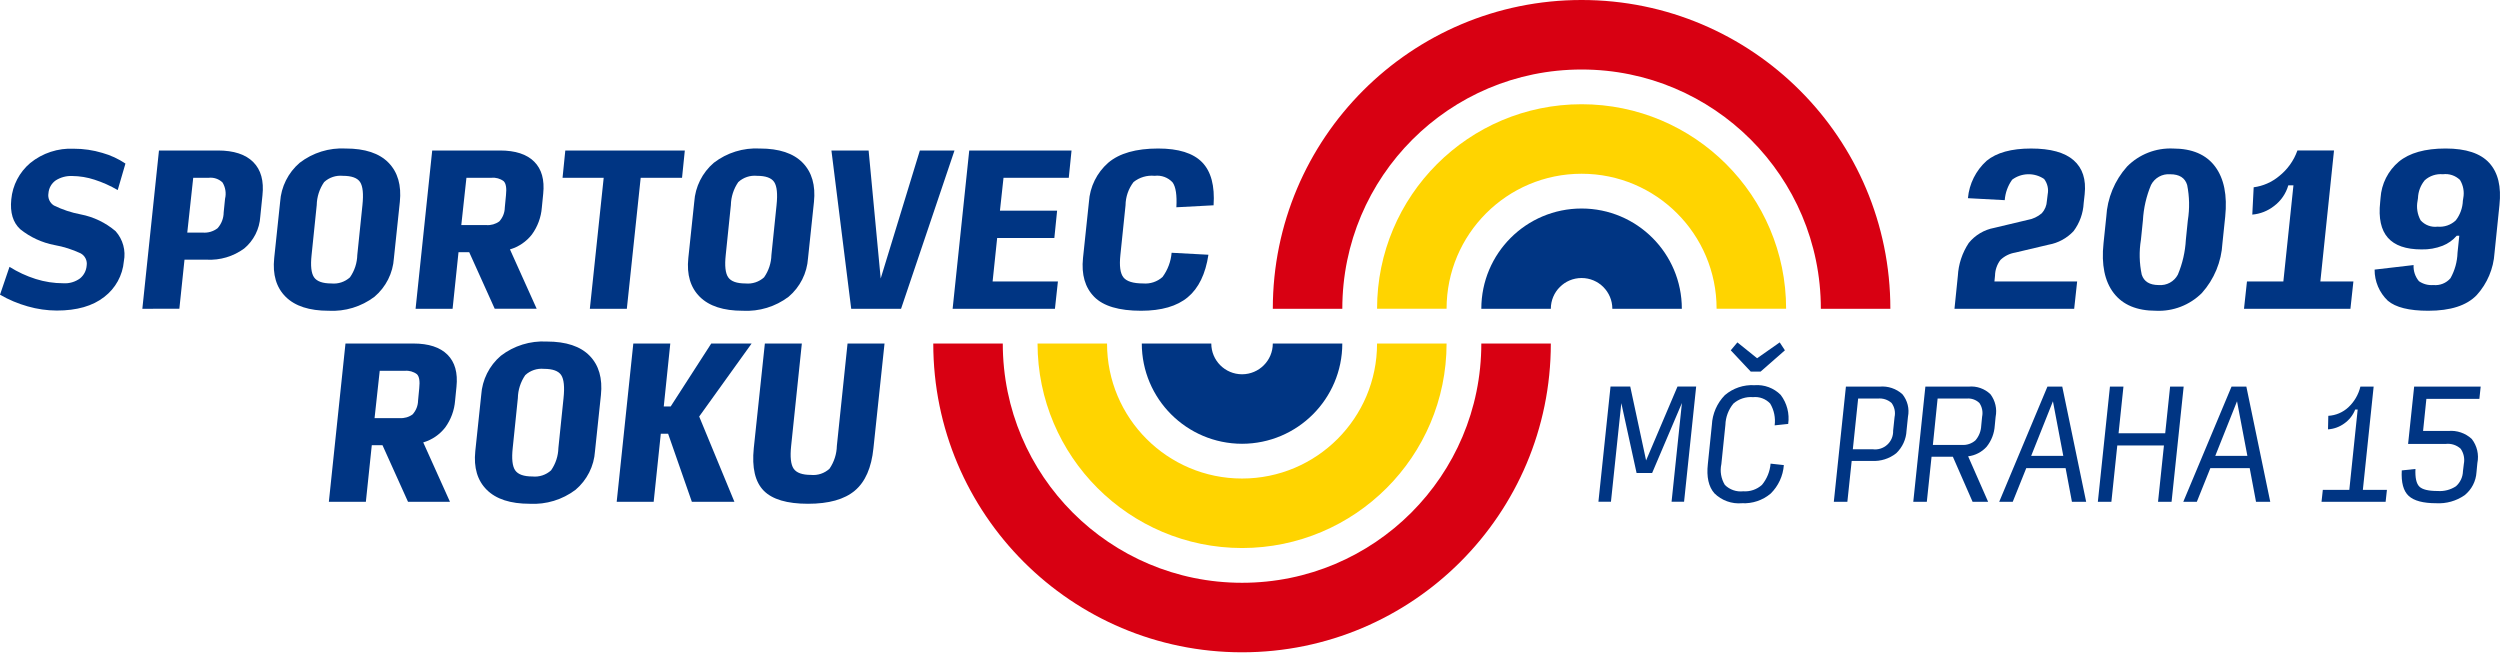
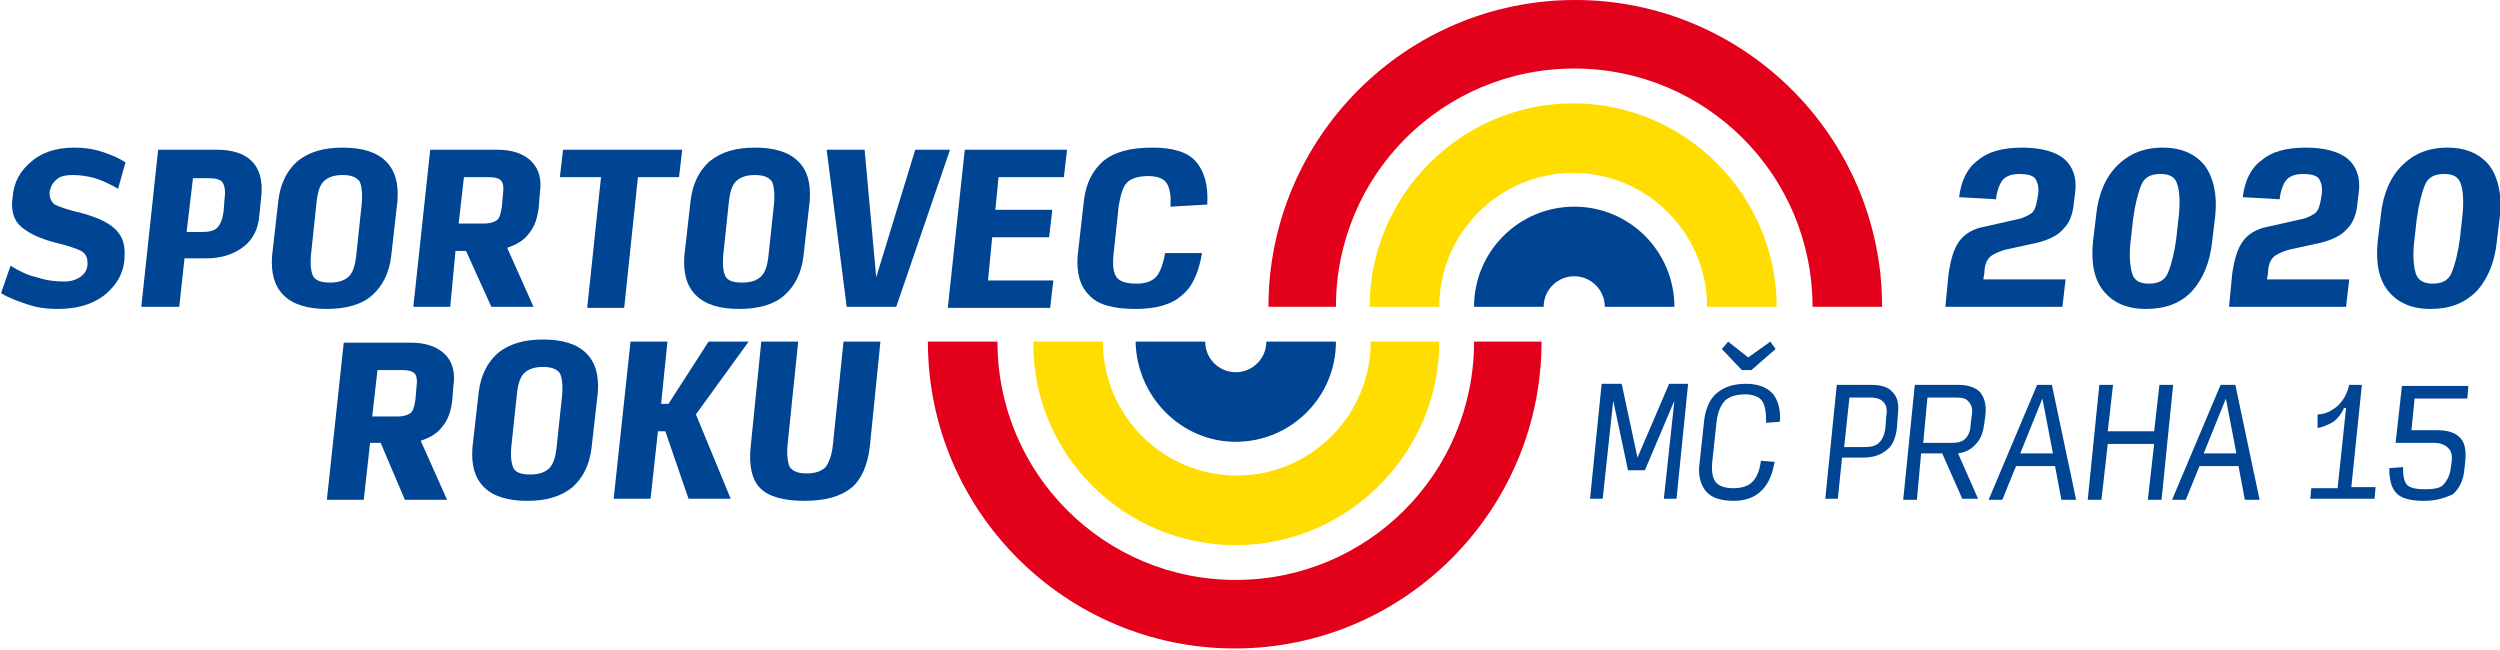
- <svg xmlns="http://www.w3.org/2000/svg" width="425.895" height="111.125" viewBox="0 0 425.895 111.125">
-   <g id="logo_sportovec_roku" transform="translate(-54.999 -396.922)">
-     <g id="Group_1" data-name="Group 1" transform="translate(387.961 422.223)">
-       <path id="Path_1" data-name="Path 1" d="M239.451,438.239l.572-5.594a11.262,11.262,0,0,1,1.856-5.612,7.3,7.3,0,0,1,4.347-2.578l5.661-1.348a5.022,5.022,0,0,0,2.446-1.146,3.368,3.368,0,0,0,.859-2.089l.135-1.114a3.271,3.271,0,0,0-.607-2.63,4.707,4.707,0,0,0-5.444.119,6.883,6.883,0,0,0-1.264,3.488l-6.271-.336a9.747,9.747,0,0,1,3.186-6.37q2.543-2.09,7.567-2.09,4.988,0,7.264,2.006t1.87,5.78l-.168,1.518a8.7,8.7,0,0,1-1.72,4.767,7.648,7.648,0,0,1-4.246,2.311l-5.7,1.348a4.741,4.741,0,0,0-2.509,1.246,4.541,4.541,0,0,0-.928,2.664l-.1,1.009h14.091l-.505,4.652Z" transform="translate(-239.451 -410.938)" fill="#003583" />
-       <path id="Path_2" data-name="Path 2" d="M262.5,438.577q-4.885,0-7.2-3.016t-1.735-8.477l.471-4.516a13.993,13.993,0,0,1,3.54-8.56,10.38,10.38,0,0,1,7.82-3.069q4.887,0,7.177,3.069t1.72,8.56l-.471,4.516a13.837,13.837,0,0,1-3.507,8.477A10.407,10.407,0,0,1,262.5,438.577Zm.473-4.381a3.356,3.356,0,0,0,3.253-1.769,17.841,17.841,0,0,0,1.366-5.95l.336-3.3a17.008,17.008,0,0,0-.117-6.033q-.555-1.822-2.883-1.821a3.371,3.371,0,0,0-3.269,1.821,18.164,18.164,0,0,0-1.383,6.033l-.338,3.3a16.062,16.062,0,0,0,.137,5.95Q260.647,434.195,262.973,434.2Z" transform="translate(-228.175 -410.938)" fill="#003583" />
-       <path id="Path_3" data-name="Path 3" d="M266.774,438.088l.505-4.652h6.2l1.718-16.38h-.875a6.705,6.705,0,0,1-2.444,3.54,6.958,6.958,0,0,1-3.692,1.449l.236-4.652a8.521,8.521,0,0,0,4.314-1.886,9.689,9.689,0,0,0,3.136-4.383h6.235l-2.325,22.312h5.628l-.505,4.652Z" transform="translate(-217.452 -410.787)" fill="#003583" />
-       <path id="Path_4" data-name="Path 4" d="M288.234,438.577q-4.887,0-6.894-1.718a7.267,7.267,0,0,1-2.24-5.293l6.639-.774a3.937,3.937,0,0,0,.912,2.747,3.771,3.771,0,0,0,2.459.657,3.39,3.39,0,0,0,2.915-1.163,9.492,9.492,0,0,0,1.2-4.332l.3-2.9h-.439a6.184,6.184,0,0,1-2.392,1.7,9.28,9.28,0,0,1-3.607.625q-3.978,0-5.729-1.989t-1.314-6.033l.067-.742a8.821,8.821,0,0,1,3.117-6.184q2.713-2.239,7.972-2.242,5.191,0,7.434,2.46t1.733,7.179l-.841,8.157a11.777,11.777,0,0,1-3.033,7.179Q293.931,438.578,288.234,438.577Zm1.585-14.326a3.982,3.982,0,0,0,3.116-1.078,5.847,5.847,0,0,0,1.2-3.338l.067-.437a4.366,4.366,0,0,0-.554-3.1,3.532,3.532,0,0,0-2.915-.978,4.089,4.089,0,0,0-3.083,1.013,5.037,5.037,0,0,0-1.164,3.067l-.067.437a4.931,4.931,0,0,0,.522,3.338A3.309,3.309,0,0,0,289.819,424.251Z" transform="translate(-207.528 -410.938)" fill="#003583" />
+ <svg xmlns="http://www.w3.org/2000/svg" version="1.1" id="Vrstva_1" x="0px" y="0px" width="237.1px" height="61.6px" viewBox="0 0 237.1 61.6" style="enable-background:new 0 0 237.1 61.6;" xml:space="preserve">
+   <style type="text/css">
+ 	.st0{fill:#004494;}
+ 	.st1{fill:#E2001A;}
+ 	.st2{fill:#FFDD00;}
+ 	.st3{opacity:0.36;}
+ 	.st4{fill:#1A171B;}
+ 	.st5{fill:none;stroke:#004494;stroke-width:0.5;stroke-miterlimit:10;}
+ 	.st6{fill:none;stroke:#004494;stroke-width:0.5;stroke-miterlimit:10;stroke-dasharray:4.938,4.938;}
+ 	.st7{fill:none;stroke:#004494;stroke-width:0.5;stroke-miterlimit:10;stroke-dasharray:5.142,5.142;}
+ 	.st8{fill:none;stroke:#004494;stroke-width:0.5;stroke-miterlimit:10;stroke-dasharray:4.921,4.921;}
+ 	.st9{fill:none;stroke:#004494;stroke-width:0.5;stroke-miterlimit:10;stroke-dasharray:4.993,4.993;}
+ </style>
+   <g>
+     <g>
+       <path class="st0" d="M5.4,29.3c-0.9,0-1.8-0.1-2.7-0.4c-0.9-0.3-1.8-0.6-2.6-1.1l0.9-2.6c0.8,0.5,1.6,0.9,2.5,1.1    c0.9,0.3,1.7,0.4,2.6,0.4c0.7,0,1.2-0.2,1.6-0.5c0.4-0.3,0.6-0.7,0.6-1.2c0-0.5-0.1-0.9-0.6-1.2c-0.4-0.2-1.2-0.5-2.5-0.8    c-1.5-0.4-2.5-0.9-3.2-1.5c-0.7-0.6-1-1.6-0.8-2.8c0.1-1.4,0.7-2.5,1.8-3.4C3.9,14.5,5.3,14,7,14c0.9,0,1.8,0.1,2.7,0.4    c0.9,0.3,1.6,0.6,2.2,1l-0.7,2.5c-0.7-0.4-1.5-0.8-2.2-1s-1.4-0.3-2.1-0.3c-0.6,0-1.2,0.1-1.5,0.4c-0.4,0.3-0.6,0.7-0.7,1.2    c0,0.5,0.1,0.9,0.5,1.2c0.4,0.2,1.2,0.5,2.5,0.8c1.5,0.4,2.6,0.9,3.3,1.6c0.7,0.7,0.9,1.6,0.8,2.8c-0.1,1.4-0.8,2.5-1.9,3.4    C8.7,28.9,7.3,29.3,5.4,29.3z" />
+       <path class="st0" d="M13.4,29.1L15,14.2h5.6c1.5,0,2.6,0.4,3.3,1.1c0.7,0.7,1,1.8,0.9,3.1l-0.2,2c-0.1,1.3-0.6,2.3-1.5,3    c-0.9,0.7-2.1,1.1-3.5,1.1h-2.1l-0.5,4.6H13.4z M17.7,22h1.5c0.6,0,1.1-0.1,1.4-0.4c0.3-0.3,0.5-0.8,0.6-1.5l0.1-1.3    c0.1-0.7,0-1.2-0.2-1.5c-0.2-0.3-0.7-0.4-1.3-0.4h-1.5L17.7,22z" />
+       <path class="st0" d="M31,29.3c-1.8,0-3.2-0.4-4.1-1.3c-0.9-0.9-1.2-2.1-1.1-3.7l0.6-5.3c0.2-1.6,0.8-2.8,1.8-3.7    c1.1-0.9,2.5-1.3,4.3-1.3c1.8,0,3.2,0.4,4.1,1.3c0.9,0.9,1.2,2.1,1.1,3.7l-0.6,5.3c-0.2,1.6-0.8,2.8-1.8,3.7    C34.3,28.9,32.8,29.3,31,29.3z M31.3,26.8c0.8,0,1.4-0.2,1.8-0.6s0.6-1.1,0.7-2.1l0.5-4.7c0.1-1.1,0-1.8-0.2-2.2    c-0.3-0.4-0.8-0.6-1.6-0.6s-1.4,0.2-1.8,0.6c-0.4,0.4-0.6,1.1-0.7,2.2l-0.5,4.7c-0.1,1,0,1.7,0.2,2.1S30.5,26.8,31.3,26.8z" />
+       <path class="st0" d="M42.7,29.1h-3.5l1.6-14.9h6.4c1.4,0,2.5,0.4,3.2,1.1c0.7,0.7,1,1.7,0.8,3l-0.1,1.3c-0.1,1-0.4,1.9-0.9,2.5    c-0.5,0.7-1.2,1.1-2.1,1.4l2.5,5.6h-4l-2.4-5.3h-1L42.7,29.1z M43.5,21.2h2.4c0.5,0,0.9-0.1,1.2-0.3c0.3-0.2,0.4-0.7,0.5-1.3    l0.1-1.2c0.1-0.7,0-1.1-0.2-1.3c-0.2-0.2-0.6-0.3-1.1-0.3H44L43.5,21.2z" />
+       <path class="st0" d="M55.7,29.1L57,16.8h-3.9l0.3-2.6h11.3l-0.3,2.6h-3.9l-1.3,12.4H55.7z" />
+       <path class="st0" d="M70.1,29.3c-1.8,0-3.2-0.4-4.1-1.3c-0.9-0.9-1.2-2.1-1.1-3.7l0.6-5.3c0.2-1.6,0.8-2.8,1.8-3.7    c1.1-0.9,2.5-1.3,4.3-1.3c1.8,0,3.2,0.4,4.1,1.3c0.9,0.9,1.2,2.1,1.1,3.7l-0.6,5.3c-0.2,1.6-0.8,2.8-1.8,3.7    C73.4,28.9,71.9,29.3,70.1,29.3z M70.4,26.8c0.8,0,1.4-0.2,1.8-0.6s0.6-1.1,0.7-2.1l0.5-4.7c0.1-1.1,0-1.8-0.2-2.2    c-0.3-0.4-0.8-0.6-1.6-0.6s-1.4,0.2-1.8,0.6c-0.4,0.4-0.6,1.1-0.7,2.2l-0.5,4.7c-0.1,1,0,1.7,0.2,2.1S69.5,26.8,70.4,26.8z" />
+       <path class="st0" d="M85,29.1h-4.7l-1.9-14.9H82l1.1,12.1l3.7-12.1h3.3L85,29.1z" />
+       <path class="st0" d="M89.9,29.1l1.6-14.9h9.7l-0.3,2.6h-6.2l-0.3,3.1h5.4l-0.3,2.6h-5.4l-0.4,4.1h6.2l-0.3,2.6H89.9z" />
+       <path class="st0" d="M107.7,29.3c-2.1,0-3.6-0.4-4.4-1.3c-0.9-0.9-1.2-2.1-1.1-3.7l0.6-5.3c0.2-1.6,0.8-2.8,1.8-3.7    c1.1-0.9,2.6-1.3,4.7-1.3c1.9,0,3.3,0.4,4.1,1.3c0.8,0.9,1.2,2.2,1.1,4.1l-3.5,0.2c0.1-1.1-0.1-1.9-0.4-2.3s-0.9-0.6-1.7-0.6    c-0.9,0-1.6,0.2-2,0.6c-0.4,0.4-0.6,1.1-0.8,2.2l-0.5,4.7c-0.1,1,0,1.7,0.3,2.1c0.3,0.4,0.9,0.6,1.9,0.6c0.8,0,1.4-0.2,1.8-0.6    c0.4-0.4,0.7-1.2,0.9-2.3L114,24c-0.3,1.8-0.9,3.2-1.9,4C111.1,28.9,109.6,29.3,107.7,29.3z" />
    </g>
-     <g id="Group_2" data-name="Group 2" transform="translate(54.999 422.223)">
-       <path id="Path_5" data-name="Path 5" d="M64.671,438.527a18.183,18.183,0,0,1-4.937-.706A20.676,20.676,0,0,1,55,435.83l1.617-4.751a19.242,19.242,0,0,0,4.466,2.072,15.587,15.587,0,0,0,4.7.726,4.336,4.336,0,0,0,2.849-.827,3.107,3.107,0,0,0,1.13-2.173,2.013,2.013,0,0,0-1.011-2.09,17.758,17.758,0,0,0-4.45-1.415,13.327,13.327,0,0,1-5.847-2.695q-1.874-1.719-1.534-5.091a9.219,9.219,0,0,1,3.219-6.184,10.929,10.929,0,0,1,7.434-2.444,16.824,16.824,0,0,1,4.852.708,13.646,13.646,0,0,1,3.944,1.82L75.052,418a20.026,20.026,0,0,0-3.959-1.769,12.539,12.539,0,0,0-3.793-.625,4.854,4.854,0,0,0-2.8.742,2.931,2.931,0,0,0-1.247,2.191,2.044,2.044,0,0,0,.928,2.089,17.861,17.861,0,0,0,4.567,1.518,12.93,12.93,0,0,1,5.95,2.865,5.975,5.975,0,0,1,1.4,5.123,8.575,8.575,0,0,1-3.352,6.083Q69.794,438.531,64.671,438.527Z" transform="translate(-54.999 -410.923)" fill="#003583" />
-       <path id="Path_6" data-name="Path 6" d="M68.433,438.088l2.832-26.963H81.309q4.045,0,6.017,1.971t1.567,5.679l-.37,3.607a7.657,7.657,0,0,1-2.747,5.444,9.924,9.924,0,0,1-6.387,1.9H75.614l-.876,8.358Zm7.652-12.975h2.663a3.674,3.674,0,0,0,2.495-.742,4.082,4.082,0,0,0,1.045-2.7l.235-2.325a3.669,3.669,0,0,0-.437-2.78,2.92,2.92,0,0,0-2.327-.794H77.1Z" transform="translate(-44.183 -410.787)" fill="#003583" />
-       <path id="Path_7" data-name="Path 7" d="M90.174,438.577q-4.92,0-7.313-2.376t-1.955-6.591l1.011-9.573a9.6,9.6,0,0,1,3.338-6.674,11.807,11.807,0,0,1,7.82-2.426q4.955,0,7.314,2.426t1.921,6.674L101.3,429.61a9.419,9.419,0,0,1-3.32,6.591A11.9,11.9,0,0,1,90.174,438.577Zm.473-4.65a4.111,4.111,0,0,0,3.168-1.045,6.944,6.944,0,0,0,1.247-3.811l.877-8.493q.3-2.862-.4-3.926T92.6,415.59a4.119,4.119,0,0,0-3.184,1.061,7.148,7.148,0,0,0-1.265,3.926l-.875,8.493q-.3,2.767.421,3.811T90.647,433.927Z" transform="translate(-34.194 -410.938)" fill="#003583" />
-       <path id="Path_8" data-name="Path 8" d="M100.524,438.088H94.219l2.832-26.963h11.56q3.91,0,5.816,1.9t1.533,5.477l-.235,2.359a8.971,8.971,0,0,1-1.686,4.567,7.348,7.348,0,0,1-3.742,2.545l4.551,10.111H107.7l-4.347-9.638h-1.821Zm1.482-14.257h4.28a3.329,3.329,0,0,0,2.191-.625,3.579,3.579,0,0,0,.942-2.376l.2-2.089q.2-1.82-.4-2.394a2.971,2.971,0,0,0-2.058-.574h-4.28Z" transform="translate(-23.421 -410.787)" fill="#003583" />
-       <path id="Path_9" data-name="Path 9" d="M112.739,438.088l2.359-22.313h-7.009l.469-4.65h20.36l-.473,4.65H121.4l-2.359,22.313Z" transform="translate(-12.254 -410.787)" fill="#003583" />
-       <path id="Path_10" data-name="Path 10" d="M129.257,438.577q-4.923,0-7.314-2.376t-1.955-6.591L121,420.038a9.6,9.6,0,0,1,3.338-6.674,11.807,11.807,0,0,1,7.82-2.426q4.955,0,7.314,2.426t1.921,6.674l-1.011,9.573a9.412,9.412,0,0,1-3.32,6.591A11.9,11.9,0,0,1,129.257,438.577Zm.471-4.65a4.108,4.108,0,0,0,3.168-1.045,6.957,6.957,0,0,0,1.249-3.811l.875-8.493q.3-2.862-.4-3.926t-2.933-1.061a4.119,4.119,0,0,0-3.184,1.061,7.149,7.149,0,0,0-1.265,3.926l-.875,8.493q-.3,2.767.421,3.811T129.729,433.927Z" transform="translate(-2.728 -410.938)" fill="#003583" />
-       <path id="Path_11" data-name="Path 11" d="M145.327,438.088h-8.493l-3.37-26.963H139.8l2.056,21.808,6.674-21.808h5.9Z" transform="translate(8.176 -410.787)" fill="#003583" />
-       <path id="Path_12" data-name="Path 12" d="M144.9,438.088l2.83-26.963h17.427l-.471,4.65H153.568l-.607,5.6H162.7l-.471,4.652h-9.742l-.776,7.414h11.125l-.507,4.652Z" transform="translate(17.388 -410.787)" fill="#003583" />
-       <path id="Path_13" data-name="Path 13" d="M167.144,438.577q-5.665,0-8-2.376t-1.906-6.591l1.011-9.573a9.692,9.692,0,0,1,3.287-6.674q2.846-2.423,8.511-2.426,5.191,0,7.482,2.343t1.955,7.331l-6.338.336q.171-3.1-.639-4.228a3.552,3.552,0,0,0-3.067-1.13,4.968,4.968,0,0,0-3.59,1.061,6.637,6.637,0,0,0-1.365,3.96l-.877,8.459q-.3,2.8.522,3.827t3.356,1.029a4.378,4.378,0,0,0,3.3-1.1,8.079,8.079,0,0,0,1.549-4.128l6.271.337q-.745,4.92-3.507,7.23T167.144,438.577Z" transform="translate(27.259 -410.938)" fill="#003583" />
+     <g>
+       <path class="st0" d="M34.5,47.4H31l1.6-14.9H39c1.4,0,2.5,0.4,3.2,1.1c0.7,0.7,1,1.7,0.8,3l-0.1,1.3c-0.1,1-0.4,1.9-0.9,2.5    c-0.5,0.7-1.2,1.1-2.1,1.4l2.5,5.6h-4L36.1,42h-1L34.5,47.4z M35.3,39.5h2.4c0.5,0,0.9-0.1,1.2-0.3c0.3-0.2,0.4-0.7,0.5-1.3    l0.1-1.2c0.1-0.7,0-1.1-0.2-1.3c-0.2-0.2-0.6-0.3-1.1-0.3h-2.4L35.3,39.5z" />
+       <path class="st0" d="M50,47.5c-1.8,0-3.2-0.4-4.1-1.3c-0.9-0.9-1.2-2.1-1.1-3.7l0.6-5.3c0.2-1.6,0.8-2.8,1.8-3.7    c1.1-0.9,2.5-1.3,4.3-1.3c1.8,0,3.2,0.4,4.1,1.3c0.9,0.9,1.2,2.1,1.1,3.7l-0.6,5.3c-0.2,1.6-0.8,2.8-1.8,3.7    C53.2,47.1,51.8,47.5,50,47.5z M50.3,45c0.8,0,1.4-0.2,1.8-0.6s0.6-1.1,0.7-2.1l0.5-4.7c0.1-1.1,0-1.8-0.2-2.2    c-0.3-0.4-0.8-0.6-1.6-0.6s-1.4,0.2-1.8,0.6c-0.4,0.4-0.6,1.1-0.7,2.2l-0.5,4.7c-0.1,1,0,1.7,0.2,2.1S49.4,45,50.3,45z" />
+       <path class="st0" d="M62.4,40.9l-0.7,6.4h-3.5l1.6-14.9h3.5l-0.6,5.9h0.7l3.8-5.9h3.8L66,39.3l3.3,8h-4l-2.2-6.4H62.4z" />
+       <path class="st0" d="M76.3,47.5c-2,0-3.4-0.4-4.2-1.2c-0.8-0.8-1.1-2.2-0.9-4l1-9.9h3.5l-1,9.7c-0.1,1,0,1.8,0.2,2.2    c0.3,0.4,0.8,0.6,1.6,0.6s1.4-0.2,1.8-0.6c0.3-0.4,0.6-1.1,0.7-2.2l1-9.7h3.5l-1,9.9c-0.2,1.8-0.8,3.2-1.8,4S78.2,47.5,76.3,47.5z    " />
    </g>
-     <g id="Group_3" data-name="Group 3" transform="translate(111.022 455.107)">
-       <path id="Path_14" data-name="Path 14" d="M92.339,456.306H86.034l2.832-26.965h11.56q3.91,0,5.816,1.9t1.533,5.477l-.236,2.361a8.953,8.953,0,0,1-1.684,4.565,7.338,7.338,0,0,1-3.742,2.545l4.551,10.112H99.517l-4.347-9.639H93.348Zm1.482-14.259H98.1a3.339,3.339,0,0,0,2.191-.623,3.584,3.584,0,0,0,.942-2.377l.2-2.089q.2-1.82-.4-2.392a2.964,2.964,0,0,0-2.058-.574H94.7Z" transform="translate(-86.034 -429.005)" fill="#003583" />
-       <path id="Path_15" data-name="Path 15" d="M109.152,456.792q-4.92,0-7.313-2.376t-1.955-6.589l1.011-9.573a9.592,9.592,0,0,1,3.338-6.674,11.8,11.8,0,0,1,7.82-2.426q4.955,0,7.314,2.426t1.921,6.674l-1.011,9.573a9.418,9.418,0,0,1-3.32,6.589A11.9,11.9,0,0,1,109.152,456.792Zm.473-4.65a4.1,4.1,0,0,0,3.168-1.045,6.942,6.942,0,0,0,1.247-3.809l.877-8.493q.3-2.865-.4-3.926t-2.933-1.063a4.113,4.113,0,0,0-3.184,1.063,7.137,7.137,0,0,0-1.265,3.926l-.875,8.493q-.3,2.765.421,3.809T109.625,452.142Z" transform="translate(-74.937 -429.155)" fill="#003583" />
-       <path id="Path_16" data-name="Path 16" d="M120.714,444.712,119.5,456.306H113.2l2.832-26.965h6.3L121.22,440.06H122.4l6.91-10.719h6.876l-8.932,12.437,6,14.528h-7.248l-4.045-11.594Z" transform="translate(-64.165 -429.005)" fill="#003583" />
-       <path id="Path_17" data-name="Path 17" d="M135.413,456.642q-5.356,0-7.549-2.24t-1.686-7.231l1.888-17.829h6.3l-1.821,17.427q-.3,2.832.422,3.892t2.948,1.063a4.062,4.062,0,0,0,3.17-1.063,7.2,7.2,0,0,0,1.247-3.892l1.82-17.427h6.3l-1.888,17.829q-.506,4.99-3.168,7.231T135.413,456.642Z" transform="translate(-53.789 -429.005)" fill="#003583" />
+     <g>
+       <path class="st0" d="M154.4,44.6L153,38l-1,9.3h-1.2l1.1-10.9h1.9l1.5,7l3-7h1.8l-1.1,10.9h-1.2l1-9.3l-2.8,6.6H154.4z" />
+       <path class="st0" d="M164.4,47.5c-1.2,0-2.1-0.3-2.6-0.9c-0.5-0.6-0.8-1.5-0.6-2.8l0.4-3.7c0.1-1.2,0.5-2.2,1.2-2.8    c0.7-0.6,1.6-0.9,2.8-0.9c1.1,0,1.9,0.3,2.5,0.9c0.5,0.6,0.8,1.5,0.7,2.7l-1.3,0.1c0-1-0.1-1.7-0.4-2.1s-0.9-0.6-1.6-0.6    c-0.8,0-1.5,0.2-1.9,0.6s-0.7,1.1-0.8,2l-0.4,3.7c-0.1,0.9,0,1.6,0.3,2c0.3,0.4,0.9,0.6,1.7,0.6c0.8,0,1.4-0.2,1.8-0.6    c0.4-0.4,0.7-1.1,0.8-2l1.3,0.1c-0.2,1.2-0.6,2.1-1.2,2.7C166.4,47.2,165.5,47.5,164.4,47.5z M165.2,35.1l-1.9-2l0.6-0.7l1.9,1.5    l2.1-1.5l0.5,0.7l-2.3,2H165.2z" />
+       <path class="st0" d="M173.1,47.4l1.1-10.9h3.2c1,0,1.7,0.2,2.1,0.7c0.5,0.5,0.6,1.2,0.5,2.1l-0.1,1.3c-0.1,0.9-0.4,1.7-1,2.1    c-0.6,0.5-1.3,0.7-2.3,0.7h-1.9l-0.4,3.9H173.1z M174.9,42.4h1.9c0.6,0,1.1-0.1,1.4-0.4c0.3-0.3,0.5-0.7,0.6-1.3l0.1-1.3    c0.1-0.6,0-1-0.3-1.3c-0.3-0.3-0.7-0.4-1.3-0.4h-1.9L174.9,42.4z" />
+       <path class="st0" d="M181.8,47.4h-1.3l1.1-10.9h4.1c0.9,0,1.6,0.2,2.1,0.7c0.4,0.5,0.6,1.2,0.5,2.1l-0.1,0.8    c-0.1,0.8-0.3,1.5-0.8,2c-0.4,0.5-1,0.8-1.7,0.9l1.9,4.3h-1.5l-1.9-4.3h-2L181.8,47.4z M182.4,42h2.7c0.6,0,1-0.1,1.3-0.4    c0.3-0.3,0.5-0.8,0.5-1.4l0.1-0.8c0.1-0.6,0-1-0.3-1.3c-0.2-0.3-0.6-0.4-1.2-0.4h-2.7L182.4,42z" />
+       <path class="st0" d="M195.5,47.4l-0.6-3.2h-3.7l-1.3,3.2h-1.3l4.6-10.9h1.4l2.3,10.9H195.5z M194.7,43l-1-5.2l-2.1,5.2H194.7z" />
+       <path class="st0" d="M198,47.4l1.1-10.9h1.3l-0.5,4.4h4.4l0.5-4.4h1.3l-1.1,10.9h-1.3l0.6-5.3h-4.4l-0.6,5.3H198z" />
+       <path class="st0" d="M212.9,47.4l-0.6-3.2h-3.7l-1.3,3.2H206l4.6-10.9h1.4l2.3,10.9H212.9z M212.1,43l-1-5.2l-2.1,5.2H212.1z" />
+       <path class="st0" d="M219.1,47.4l0.1-1.1h2.5l0.8-7.6h-0.2c-0.2,0.5-0.6,1-1,1.3c-0.5,0.3-1,0.5-1.5,0.6l0-1.3    c0.7,0,1.3-0.3,1.9-0.8c0.5-0.5,0.9-1.1,1.1-2h1.2l-1,9.7h2.3l-0.1,1.1H219.1z" />
+       <path class="st0" d="M229.9,47.5c-1.2,0-2.1-0.2-2.6-0.7c-0.5-0.5-0.7-1.3-0.7-2.4l1.3-0.1c0,0.8,0.1,1.4,0.4,1.7    c0.3,0.3,0.9,0.4,1.7,0.4c0.8,0,1.4-0.1,1.7-0.4s0.6-0.8,0.7-1.4l0.1-0.7c0.1-0.7,0-1.1-0.3-1.4c-0.3-0.3-0.7-0.5-1.4-0.5h-3.6    l0.6-5.4h6.3l-0.1,1.2h-5l-0.3,3h2.4c1,0,1.7,0.2,2.2,0.7c0.5,0.5,0.6,1.3,0.5,2.3l-0.1,0.9c-0.1,0.9-0.5,1.7-1.1,2.2    C231.9,47.2,231.1,47.5,229.9,47.5z" />
    </g>
-     <g id="Group_4" data-name="Group 4" transform="translate(327.301 455.253)">
-       <path id="Path_18" data-name="Path 18" d="M212.349,448.126l-2.6-11.9-1.765,16.8h-2.135l2.061-19.625h3.361l2.7,12.585,5.349-12.585H222.5l-2.06,19.625H218.31l1.765-16.828L215,448.126Z" transform="translate(-205.847 -425.878)" fill="#003583" />
-       <path id="Path_19" data-name="Path 19" d="M222.021,456.634a5.939,5.939,0,0,1-4.7-1.691q-1.481-1.692-1.114-4.979l.686-6.674a7.791,7.791,0,0,1,2.208-5.065,7.144,7.144,0,0,1,5.054-1.7,5.668,5.668,0,0,1,4.464,1.655,6.626,6.626,0,0,1,1.276,4.943l-2.307.245a5.769,5.769,0,0,0-.762-3.715,3.5,3.5,0,0,0-2.919-1.092,4.534,4.534,0,0,0-3.349,1.1,6,6,0,0,0-1.361,3.63l-.688,6.674a4.834,4.834,0,0,0,.6,3.554,3.825,3.825,0,0,0,3.128,1.081,4.3,4.3,0,0,0,3.188-1.09,6.532,6.532,0,0,0,1.471-3.621l2.258.247a7.588,7.588,0,0,1-2.246,4.856A7.036,7.036,0,0,1,222.021,456.634Zm1.5-22.42-3.41-3.63,1.13-1.349,3.359,2.7,3.85-2.7.885,1.349-4.146,3.63Z" transform="translate(-197.564 -429.236)" fill="#003583" />
-       <path id="Path_20" data-name="Path 20" d="M228.063,453.033l2.061-19.625h5.764a5.108,5.108,0,0,1,3.852,1.289,4.629,4.629,0,0,1,.957,3.84l-.246,2.379a5.671,5.671,0,0,1-1.765,3.852,6.116,6.116,0,0,1-4.146,1.3h-3.433l-.736,6.968Zm3.24-8.953h3.359a3.078,3.078,0,0,0,3.507-3.164l.245-2.33a2.98,2.98,0,0,0-.516-2.392,3.049,3.049,0,0,0-2.329-.749h-3.361Z" transform="translate(-187.96 -425.878)" fill="#003583" />
-       <path id="Path_21" data-name="Path 21" d="M237.869,453.033h-2.307l2.061-19.625h7.385a4.714,4.714,0,0,1,3.7,1.3,4.831,4.831,0,0,1,.883,3.85l-.146,1.5a6.388,6.388,0,0,1-1.386,3.594,5.068,5.068,0,0,1-3.152,1.632l3.408,7.751h-2.648l-3.361-7.679h-3.63Zm1.031-9.69h4.93a3.164,3.164,0,0,0,2.33-.785,4.114,4.114,0,0,0,.98-2.5l.148-1.52a3.032,3.032,0,0,0-.466-2.343,2.743,2.743,0,0,0-2.182-.749h-4.932Z" transform="translate(-181.922 -425.878)" fill="#003583" />
-       <path id="Path_22" data-name="Path 22" d="M256.06,453.033l-1.079-5.74h-6.7l-2.305,5.74h-2.305l8.217-19.625h2.525l4.072,19.625Zm-1.473-7.825-1.764-9.3-3.706,9.3Z" transform="translate(-175.392 -425.878)" fill="#003583" />
-       <path id="Path_23" data-name="Path 23" d="M252.981,453.033l2.061-19.625h2.3l-.832,7.948h7.946l.834-7.948H267.6l-2.061,19.625h-2.305l1.005-9.593h-7.948l-1.005,9.593Z" transform="translate(-167.897 -425.878)" fill="#003583" />
-       <path id="Path_24" data-name="Path 24" d="M273.434,453.033l-1.079-5.74h-6.7l-2.305,5.74h-2.307l8.219-19.625h2.525l4.072,19.625Zm-1.473-7.825-1.764-9.3-3.706,9.3Z" transform="translate(-161.405 -425.878)" fill="#003583" />
-       <path id="Path_25" data-name="Path 25" d="M274.09,453.033l.222-2.036h4.513l1.424-13.687h-.419a5.231,5.231,0,0,1-1.863,2.377,5.306,5.306,0,0,1-2.773,1.005l.051-2.305a5.479,5.479,0,0,0,3.408-1.446,7.075,7.075,0,0,0,2.061-3.534h2.256L281.132,451h4.1l-.222,2.036Z" transform="translate(-150.902 -425.878)" fill="#003583" />
-       <path id="Path_26" data-name="Path 26" d="M287.535,453.276q-3.336,0-4.686-1.249t-1.177-4.341l2.33-.247q-.1,2.234.661,2.995t3.116.758a4.989,4.989,0,0,0,3.128-.809,3.56,3.56,0,0,0,1.19-2.576l.148-1.226a3.381,3.381,0,0,0-.54-2.589,3.225,3.225,0,0,0-2.527-.821h-6.428l1.031-9.764h11.334l-.222,2.085h-9.028l-.563,5.471h4.318a5.194,5.194,0,0,1,3.962,1.35,5.028,5.028,0,0,1,.968,4.119L294.4,448a5.43,5.43,0,0,1-2.024,3.912A7.723,7.723,0,0,1,287.535,453.276Z" transform="translate(-144.813 -425.878)" fill="#003583" />
+     <g>
+       <g>
+         <path class="st1" d="M139.8,32.4c0,12.5-10.1,22.6-22.6,22.6S94.6,44.9,94.6,32.4h-6.6c0,16.1,13.1,29.1,29.1,29.1     c16.1,0,29.1-13.1,29.1-29.1H139.8z" />
+         <path class="st2" d="M117.2,51.7c10.6,0,19.3-8.7,19.3-19.3H130c0,7-5.7,12.7-12.7,12.7c-7,0-12.7-5.7-12.7-12.7h-6.6     C97.9,43.1,106.6,51.7,117.2,51.7z" />
+         <path class="st0" d="M117.2,41.9c5.2,0,9.5-4.2,9.5-9.5h-6.6c0,1.6-1.3,2.9-2.9,2.9c-1.6,0-2.9-1.3-2.9-2.9h-6.6     C107.8,37.6,112,41.9,117.2,41.9z" />
+       </g>
+       <g>
+         <path class="st1" d="M126.7,29.1c0-12.5,10.1-22.6,22.6-22.6c12.5,0,22.6,10.1,22.6,22.6c0,0,0,0,0,0h6.6c0,0,0,0,0,0     c0-16.1-13.1-29.1-29.1-29.1c-16.1,0-29.1,13.1-29.1,29.1c0,0,0,0,0,0L126.7,29.1C126.7,29.1,126.7,29.1,126.7,29.1z" />
+         <path class="st2" d="M136.5,29.1c0-7,5.7-12.7,12.7-12.7c7,0,12.7,5.7,12.7,12.7c0,0,0,0,0,0h6.6c0,0,0,0,0,0     c0-10.6-8.7-19.3-19.3-19.3c-10.6,0-19.3,8.7-19.3,19.3c0,0,0,0,0,0L136.5,29.1C136.5,29.1,136.5,29.1,136.5,29.1z" />
+         <path class="st0" d="M146.4,29.1c0-1.6,1.3-2.9,2.9-2.9c1.6,0,2.9,1.3,2.9,2.9c0,0,0,0,0,0h6.6c0,0,0,0,0,0     c0-5.2-4.2-9.5-9.5-9.5c-5.2,0-9.5,4.2-9.5,9.5c0,0,0,0,0,0L146.4,29.1C146.4,29.1,146.4,29.1,146.4,29.1z" />
+       </g>
    </g>
-     <g id="Group_7" data-name="Group 7" transform="translate(213.989 396.922)">
-       <g id="Group_5" data-name="Group 5" transform="translate(0 58.521)">
-         <path id="Path_27" data-name="Path 27" d="M236.439,429.341a40.761,40.761,0,1,1-81.522,0H143.075a52.6,52.6,0,1,0,105.206,0Z" transform="translate(-143.075 -429.341)" fill="#d80012" />
-         <path id="Path_28" data-name="Path 28" d="M187.756,464.182A34.882,34.882,0,0,0,222.6,429.341H210.755a23,23,0,1,1-46,0h-11.84A34.881,34.881,0,0,0,187.756,464.182Z" transform="translate(-135.152 -429.341)" fill="#ffd400" />
-         <path id="Path_29" data-name="Path 29" d="M179.834,446.421a17.1,17.1,0,0,0,17.08-17.08H185.073a5.239,5.239,0,1,1-10.479,0h-11.84A17.1,17.1,0,0,0,179.834,446.421Z" transform="translate(-127.231 -429.341)" fill="#003583" />
-       </g>
-       <g id="Group_6" data-name="Group 6" transform="translate(57.842)">
-         <path id="Path_30" data-name="Path 30" d="M186.96,449.524a40.761,40.761,0,0,1,81.522,0h11.842a52.6,52.6,0,0,0-105.205,0H186.96Z" transform="translate(-175.118 -396.922)" fill="#d80012" />
-         <path id="Path_31" data-name="Path 31" d="M196.8,441.6a23,23,0,0,1,46,0h11.842a34.842,34.842,0,0,0-69.684,0H196.8Z" transform="translate(-167.196 -389)" fill="#ffd400" />
-         <path id="Path_32" data-name="Path 32" d="M206.638,433.68a5.239,5.239,0,0,1,10.479,0h11.84a17.08,17.08,0,1,0-34.16,0h11.842Z" transform="translate(-159.274 -381.078)" fill="#003583" />
+     <g>
+       <g>
+         <path class="st0" d="M184.5,29.1l0.3-3.1c0.2-1.4,0.5-2.4,1-3.1c0.5-0.7,1.3-1.2,2.4-1.4l3.1-0.7c0.6-0.1,1.1-0.4,1.4-0.6     c0.3-0.3,0.4-0.7,0.5-1.2l0.1-0.6c0.1-0.7-0.1-1.2-0.3-1.5c-0.3-0.3-0.8-0.4-1.5-0.4c-0.7,0-1.2,0.2-1.5,0.5     c-0.3,0.3-0.6,1-0.7,1.9l-3.5-0.2c0.2-1.6,0.8-2.8,1.8-3.5c0.9-0.8,2.3-1.2,4.2-1.2c1.8,0,3.2,0.4,4,1.1c0.8,0.7,1.2,1.8,1,3.2     l-0.1,0.8c-0.1,1.2-0.4,2-1,2.6c-0.5,0.6-1.3,1-2.4,1.3l-3.2,0.7c-0.6,0.2-1.1,0.4-1.4,0.7c-0.3,0.3-0.5,0.8-0.5,1.5l-0.1,0.6     h7.8l-0.3,2.6H184.5z" />
+         <path class="st0" d="M203.5,29.3c-1.8,0-3.1-0.6-4-1.7c-0.9-1.1-1.2-2.7-1-4.7l0.3-2.5c0.2-2,0.9-3.6,2-4.7     c1.1-1.1,2.5-1.7,4.3-1.7c1.8,0,3.1,0.6,4,1.7c0.8,1.1,1.2,2.7,1,4.7l-0.3,2.5c-0.2,2-0.9,3.6-1.9,4.7     C206.8,28.8,205.3,29.3,203.5,29.3z M203.8,26.9c0.9,0,1.5-0.3,1.8-1c0.3-0.7,0.6-1.8,0.8-3.3l0.2-1.8c0.2-1.6,0.1-2.7-0.1-3.3     c-0.2-0.7-0.7-1-1.6-1c-0.9,0-1.5,0.3-1.8,1c-0.3,0.7-0.6,1.8-0.8,3.3l-0.2,1.8c-0.2,1.5-0.1,2.6,0.1,3.3     C202.4,26.6,202.9,26.9,203.8,26.9z" />
+         <path class="st0" d="M211.4,29.1l0.3-3.1c0.2-1.4,0.5-2.4,1-3.1c0.5-0.7,1.3-1.2,2.4-1.4l3.1-0.7c0.6-0.1,1.1-0.4,1.4-0.6     c0.3-0.3,0.4-0.7,0.5-1.2l0.1-0.6c0.1-0.7-0.1-1.2-0.3-1.5c-0.3-0.3-0.8-0.4-1.5-0.4c-0.7,0-1.2,0.2-1.5,0.5     c-0.3,0.3-0.6,1-0.7,1.9l-3.5-0.2c0.2-1.6,0.8-2.8,1.8-3.5c0.9-0.8,2.3-1.2,4.2-1.2c1.8,0,3.2,0.4,4,1.1c0.8,0.7,1.2,1.8,1,3.2     l-0.1,0.8c-0.1,1.2-0.4,2-1,2.6c-0.5,0.6-1.3,1-2.4,1.3l-3.2,0.7c-0.6,0.2-1.1,0.4-1.4,0.7c-0.3,0.3-0.5,0.8-0.5,1.5l-0.1,0.6     h7.8l-0.3,2.6H211.4z" />
+         <path class="st0" d="M230.5,29.3c-1.8,0-3.1-0.6-4-1.7c-0.9-1.1-1.2-2.7-1-4.7l0.3-2.5c0.2-2,0.9-3.6,2-4.7     c1.1-1.1,2.5-1.7,4.3-1.7c1.8,0,3.1,0.6,4,1.7c0.8,1.1,1.2,2.7,1,4.7l-0.3,2.5c-0.2,2-0.9,3.6-1.9,4.7     C233.7,28.8,232.3,29.3,230.5,29.3z M230.7,26.9c0.9,0,1.5-0.3,1.8-1c0.3-0.7,0.6-1.8,0.8-3.3l0.2-1.8c0.2-1.6,0.1-2.7-0.1-3.3     c-0.2-0.7-0.7-1-1.6-1c-0.9,0-1.5,0.3-1.8,1c-0.3,0.7-0.6,1.8-0.8,3.3l-0.2,1.8c-0.2,1.5-0.1,2.6,0.1,3.3     C229.3,26.6,229.9,26.9,230.7,26.9z" />
      </g>
    </g>
  </g>
</svg>
